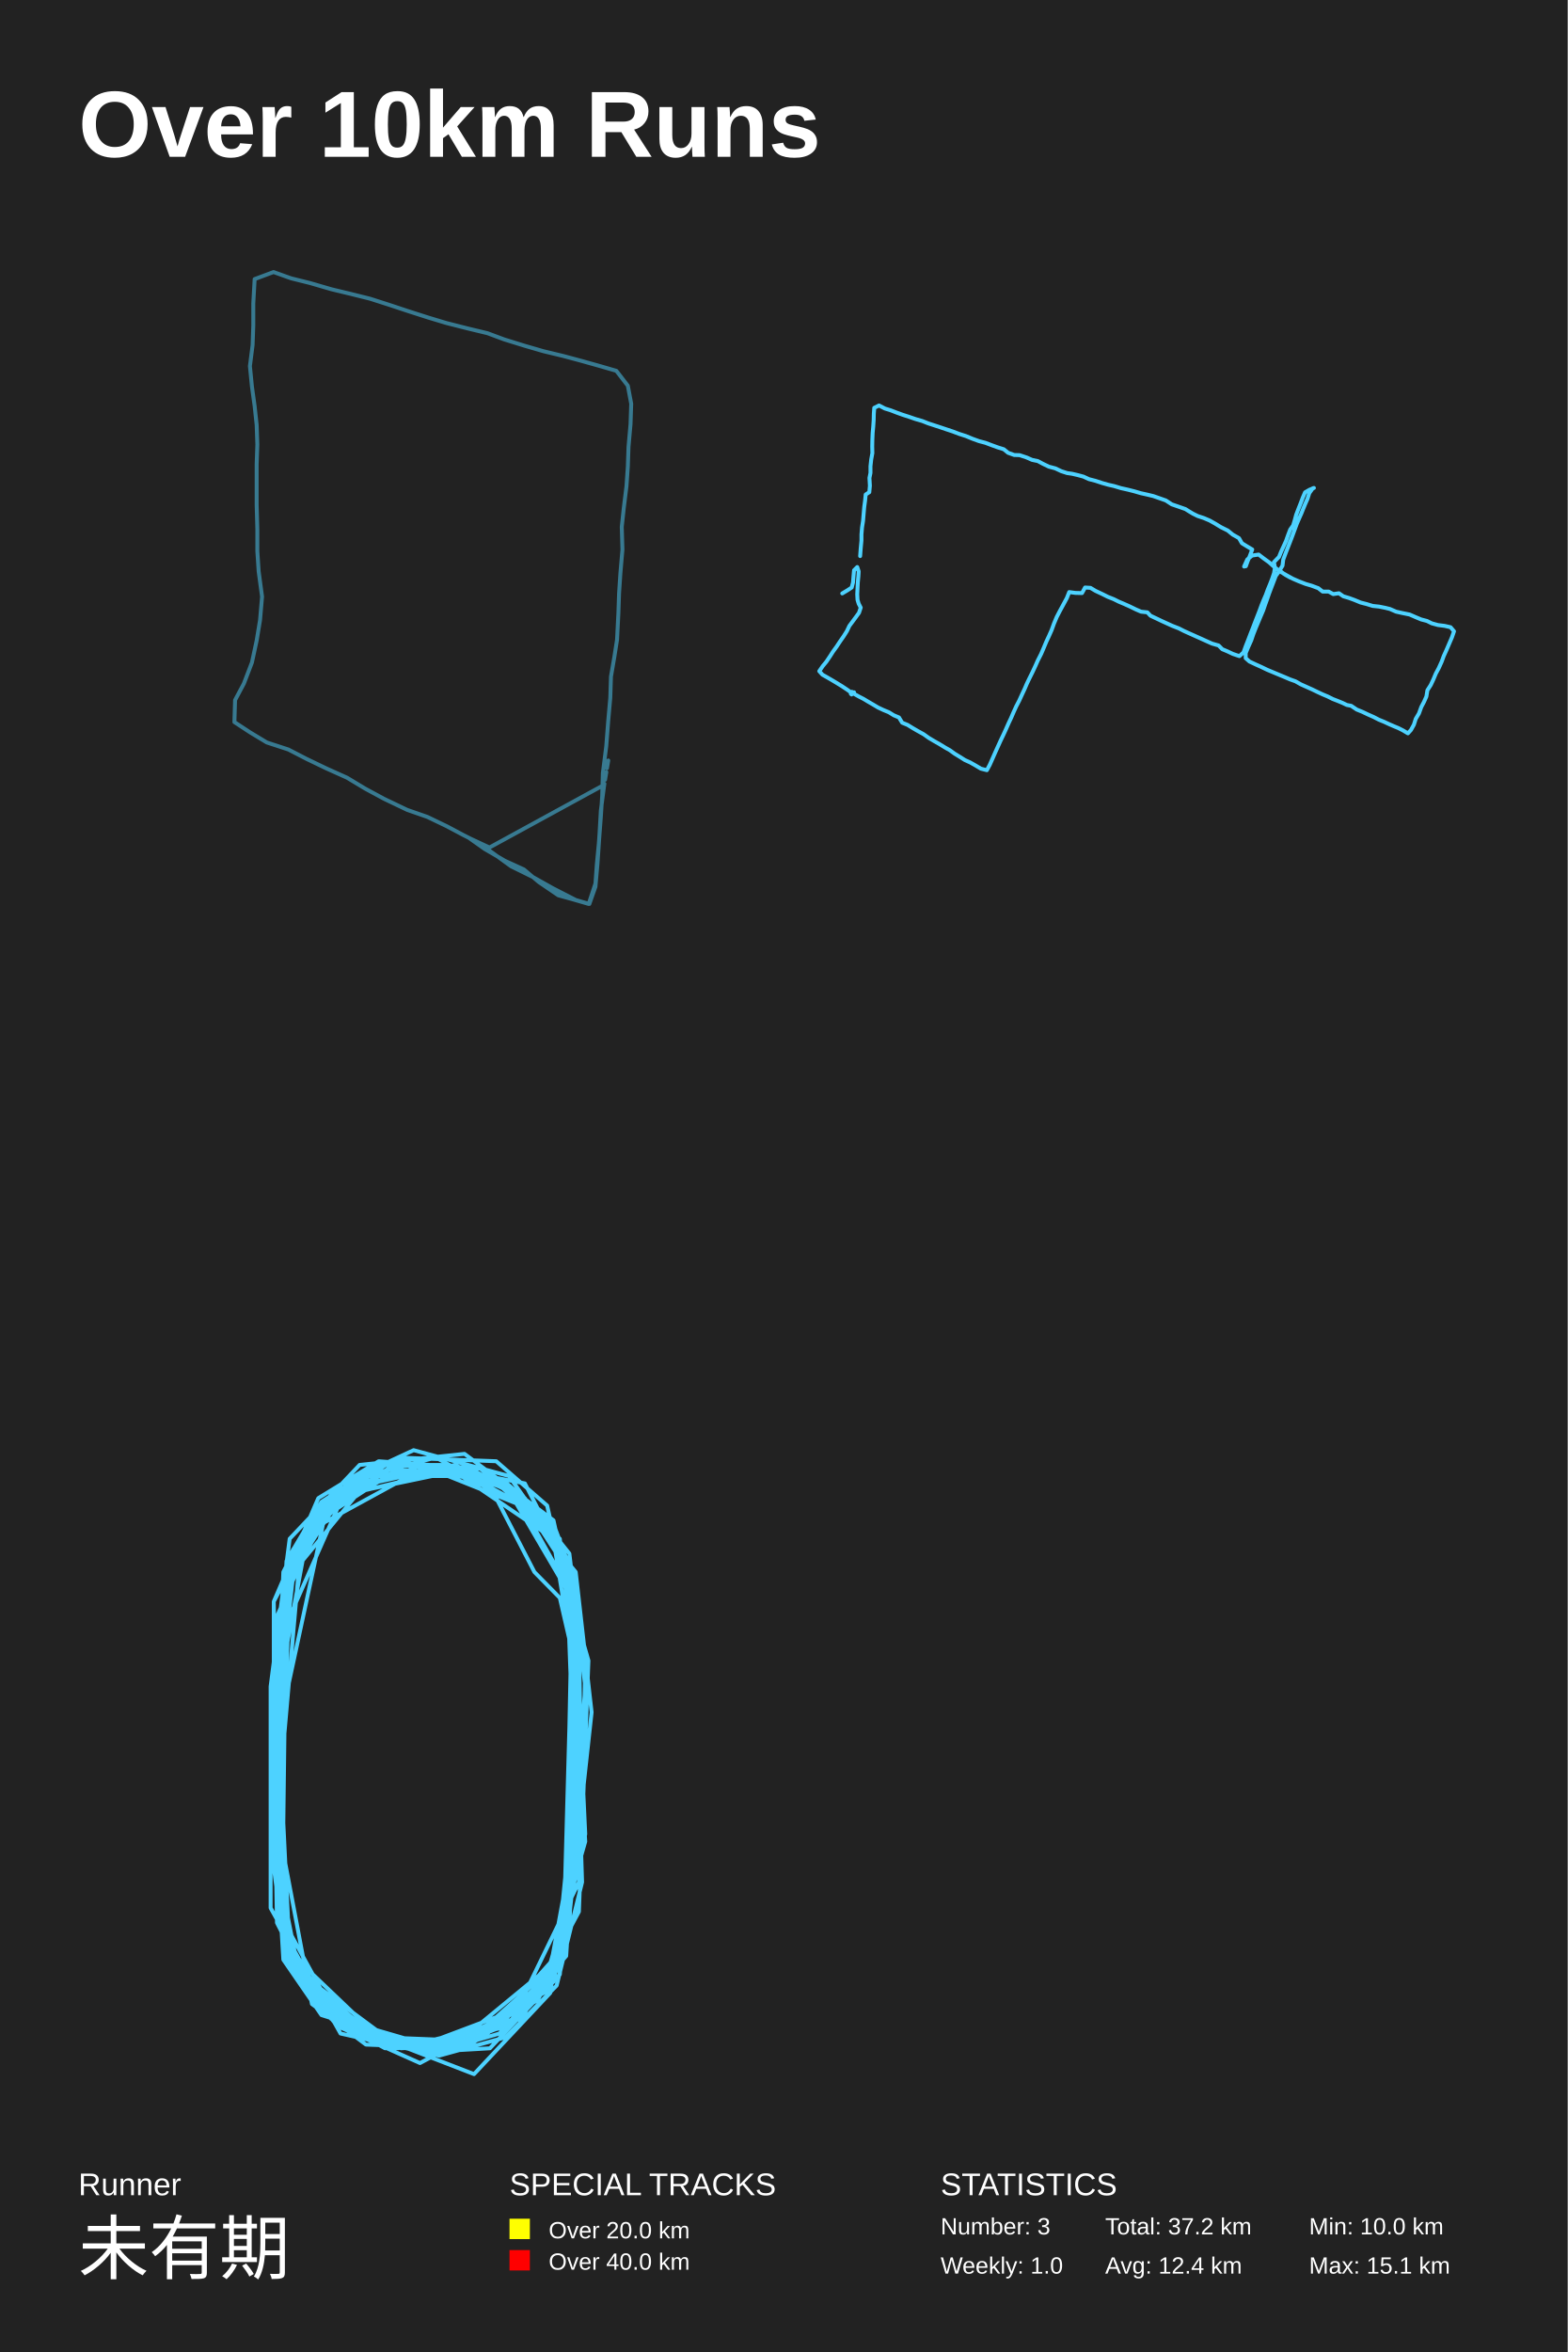
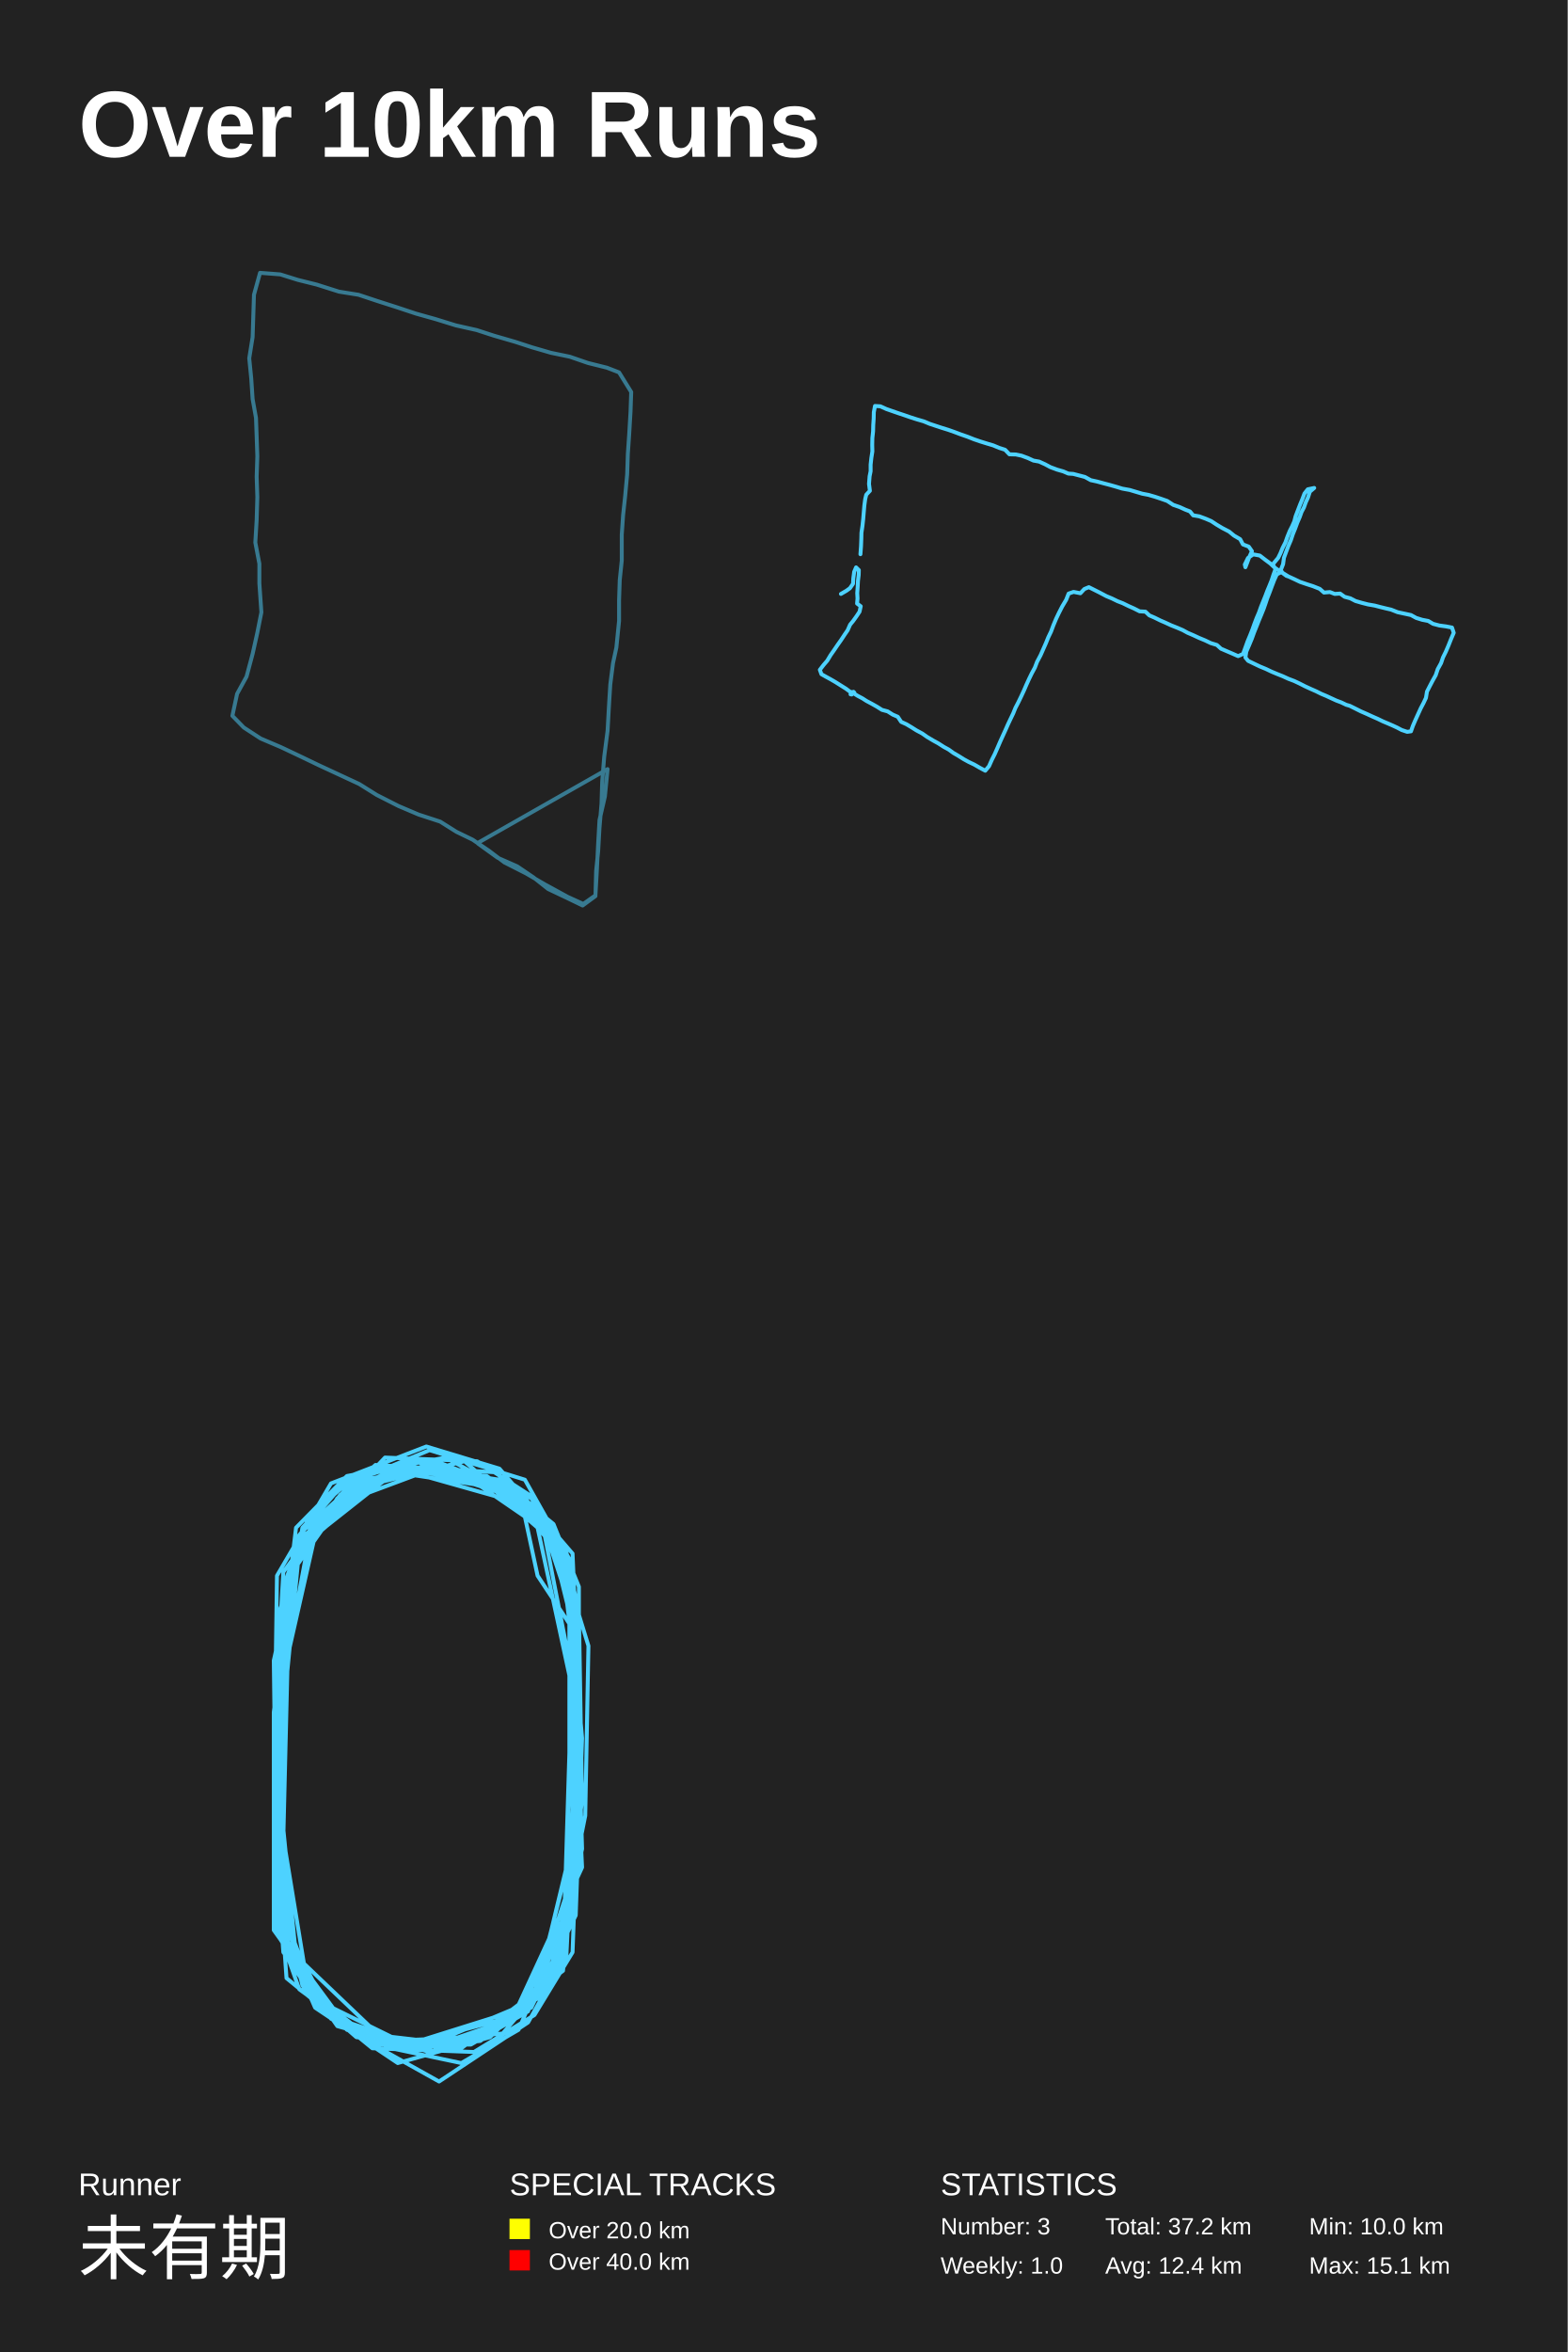
<svg xmlns="http://www.w3.org/2000/svg" baseProfile="full" height="300mm" version="1.1" viewBox="0,0,200,300" width="200mm">
  <defs />
  <rect fill="#222222" height="300" width="200" x="0" y="0" />
  <text fill="#FFFFFF" style="font-size:12px; font-family:Arial; font-weight:bold;" x="10" y="20">Over 10km Runs</text>
  <text fill="#FFFFFF" style="font-size:4px; font-family:Arial" x="10" y="280">Runner</text>
  <text fill="#FFFFFF" style="font-size:9px; font-family:Arial" x="10" y="290">未有期</text>
  <text fill="#FFFFFF" style="font-size:4px; font-family:Arial" x="65" y="280">SPECIAL TRACKS</text>
  <rect fill="yellow" height="2.6" width="2.6" x="65" y="283" />
  <text fill="#FFFFFF" style="font-size:3px; font-family:Arial" x="70" y="285.5">Over 20.0 km</text>
  <rect fill="red" height="2.6" width="2.6" x="65" y="287" />
  <text fill="#FFFFFF" style="font-size:3px; font-family:Arial" x="70" y="289.5">Over 40.0 km</text>
  <text fill="#FFFFFF" style="font-size:4px; font-family:Arial" x="120" y="280">STATISTICS</text>
  <text fill="#FFFFFF" style="font-size:3px; font-family:Arial" x="120" y="285">Number: 3</text>
  <text fill="#FFFFFF" style="font-size:3px; font-family:Arial" x="120" y="290">Weekly: 1.0</text>
  <text fill="#FFFFFF" style="font-size:3px; font-family:Arial" x="141" y="285">Total: 37.2 km</text>
  <text fill="#FFFFFF" style="font-size:3px; font-family:Arial" x="141" y="290">Avg: 12.4 km</text>
  <text fill="#FFFFFF" style="font-size:3px; font-family:Arial" x="167" y="285">Min: 10.0 km</text>
  <text fill="#FFFFFF" style="font-size:3px; font-family:Arial" x="167" y="290">Max: 15.1 km</text>
-   <polyline fill="none" opacity="0.5" points="77.6,97.001 77.084,100.101 76.653,103.4 76.481,106.4 76.223,110.2 75.964,113.1 75.19,115.3 73.468,114.8 70.54,113.3 68.044,111.9 65.202,110.5 63.136,109 61.07,107.5 59.09,106.5 57.023,105.4 54.526,104.2 51.944,103.3 49.016,101.9 46.606,100.601 44.281,99.201 41.612,98.001 39.115,96.801 36.791,95.601 34.036,94.701 31.883,93.401 29.903,92.101 29.989,89.301 31.108,87.201 32.141,84.501 32.744,81.701 33.175,79.101 33.433,76.101 33.002,72.901 32.83,70.301 32.83,67.501 32.744,64.401 32.744,61.801 32.744,59.201 32.83,56.701 32.744,54.201 32.486,51.801 32.141,49.301 31.883,46.7 32.228,44 32.314,41.5 32.314,38.7 32.486,35.6 34.897,34.7 37.135,35.5 39.546,36.1 42.301,36.9 44.798,37.5 47.208,38.1 49.705,38.9 52.116,39.7 54.613,40.5 56.937,41.2 59.692,41.9 62.189,42.5 64.341,43.3 66.924,44.1 69.335,44.8 71.832,45.4 74.07,46 76.567,46.7 78.633,47.3 80.097,49.201 80.528,51.501 80.441,54.101 80.183,57.001 80.097,59.501 79.925,62.001 79.58,64.801 79.322,67.201 79.408,70.101 79.15,73.101 78.978,75.701 78.892,78.201 78.72,81.601 78.375,83.801 77.945,86.301 77.859,89.001 77.6,91.901 77.342,95.201 76.911,98.601 76.825,101.5 76.653,104.2 76.395,107.6 76.137,110.3 75.964,112.7 75.103,115.3 73.037,114.7 71.229,114.2 68.732,112.5 66.838,110.9 64.428,109.8 61.845,108.3 59.864,106.9 62.447,108.1 77.084,100.101 76.653,103.4 76.481,106.4 76.223,110.2 75.964,113.1 75.19,115.3 73.468,114.8 70.54,113.3 68.044,111.9 65.202,110.5 63.136,109 61.07,107.5 59.09,106.5 57.023,105.4 54.526,104.2 51.944,103.3 49.016,101.9 46.606,100.601 44.281,99.201 41.612,98.001 39.115,96.801 36.791,95.601 34.036,94.701 31.883,93.401 29.903,92.101 29.989,89.301 31.108,87.201 32.141,84.501 32.744,81.701 33.175,79.101 33.433,76.101 33.002,72.901 32.83,70.301 32.83,67.501 32.744,64.401 32.744,61.801 32.744,59.201 32.83,56.701 32.744,54.201 32.486,51.801 32.141,49.301 31.883,46.7 32.228,44 32.314,41.5 32.314,38.7 32.486,35.6 34.897,34.7 37.135,35.5 39.546,36.1 42.301,36.9 44.798,37.5 47.208,38.1 49.705,38.9 52.116,39.7 54.613,40.5 56.937,41.2 59.692,41.9 62.189,42.5 64.341,43.3 66.924,44.1 69.335,44.8 71.832,45.4 74.07,46 76.567,46.7 78.633,47.3 80.097,49.201 80.528,51.501 80.441,54.101 80.183,57.001 80.097,59.501 79.925,62.001 79.58,64.801 79.322,67.201 79.408,70.101 79.15,73.101 78.978,75.701 78.892,78.201 78.72,81.601 78.375,83.801 77.945,86.301 77.859,89.001 77.6,91.901 77.342,95.201 76.911,98.601 76.825,101.5 76.653,104.2 76.395,107.6 76.137,110.3 75.964,112.7 75.103,115.3 73.037,114.7 71.229,114.2 68.732,112.5 66.838,110.9 64.428,109.8 61.845,108.3 59.864,106.9 62.447,108.1 77.084,100.101 76.653,103.4 76.481,106.4 76.223,110.2 75.964,113.1 75.19,115.3 73.468,114.8 70.54,113.3 68.044,111.9 65.202,110.5 63.136,109 61.07,107.5 59.09,106.5 57.023,105.4 54.526,104.2 51.944,103.3 49.016,101.9 46.606,100.601 44.281,99.201 41.612,98.001 39.115,96.801 36.791,95.601 34.036,94.701 31.883,93.401 29.903,92.101 29.989,89.301 31.108,87.201 32.141,84.501 32.744,81.701 33.175,79.101 33.433,76.101 33.002,72.901 32.83,70.301 32.83,67.501 32.744,64.401 32.744,61.801 32.744,59.201 32.83,56.701 32.744,54.201 32.486,51.801 32.141,49.301 31.883,46.7 32.228,44 32.314,41.5 32.314,38.7 32.486,35.6 34.897,34.7 37.135,35.5 39.546,36.1 42.301,36.9 44.798,37.5 47.208,38.1 49.705,38.9 52.116,39.7 54.613,40.5 56.937,41.2 59.692,41.9 62.189,42.5 64.341,43.3 66.924,44.1 69.335,44.8 71.832,45.4 74.07,46 76.567,46.7 78.633,47.3 80.097,49.201 80.528,51.501 80.441,54.101 80.183,57.001 80.097,59.501 79.925,62.001 79.58,64.801 79.322,67.201 79.408,70.101 79.15,73.101 78.978,75.701 78.892,78.201 78.72,81.601 78.375,83.801 77.945,86.301 77.859,89.001 77.6,91.901 77.342,95.201 76.911,98.601 76.825,101.5 76.653,104.2 76.395,107.6 76.137,110.3 75.964,112.7 75.103,115.3 73.037,114.7 71.229,114.2 68.732,112.5 66.838,110.9 64.428,109.8 61.845,108.3 59.864,106.9 62.447,108.1 77.084,100.101 76.653,103.4 76.481,106.4 76.223,110.2 75.964,113.1 75.19,115.3 73.468,114.8 70.54,113.3 68.044,111.9 65.202,110.5 63.136,109 61.07,107.5 59.09,106.5 57.023,105.4 54.526,104.2 51.944,103.3 49.016,101.9 46.606,100.601 44.281,99.201 41.612,98.001 39.115,96.801 36.791,95.601 34.036,94.701 31.883,93.401 29.903,92.101 29.989,89.301 31.108,87.201 32.141,84.501 32.744,81.701 33.175,79.101 33.433,76.101 33.002,72.901 32.83,70.301 32.83,67.501 32.744,64.401 32.744,61.801 32.744,59.201 32.83,56.701 32.744,54.201 32.486,51.801 32.141,49.301 31.883,46.7 32.228,44 32.314,41.5 32.314,38.7 32.486,35.6 34.897,34.7 37.135,35.5 39.546,36.1 42.301,36.9 44.798,37.5 47.208,38.1 49.705,38.9 52.116,39.7 54.613,40.5 56.937,41.2 59.692,41.9 62.189,42.5 64.341,43.3 66.924,44.1 69.335,44.8 71.832,45.4 74.07,46 76.567,46.7 78.633,47.3 80.097,49.201 80.528,51.501 80.441,54.101 80.183,57.001 80.097,59.501 79.925,62.001 79.58,64.801 79.322,67.201 79.408,70.101 79.15,73.101 78.978,75.701 78.892,78.201 78.72,81.601 78.375,83.801 77.945,86.301 77.859,89.001 77.6,91.901 77.342,95.201" stroke="#4DD2FF" stroke-dasharray="1,0.5" stroke-linecap="round" stroke-linejoin="round" stroke-width="0.5" />
-   <polyline fill="none" opacity="1" points="109.734,70.927 109.808,69.935 109.901,68.944 109.901,68.167 109.975,67.284 110.105,66.443 110.18,65.537 110.254,64.675 110.365,63.856 110.44,63.08 110.904,62.778 110.978,61.958 110.922,60.967 111.052,60.32 111.052,59.479 111.145,58.617 111.293,57.798 111.275,56.957 111.293,56.073 111.33,55.21 111.405,54.413 111.46,53.593 111.479,52.774 111.535,52.02 112.147,51.718 112.89,52.106 113.651,52.343 114.374,52.623 115.154,52.903 116.026,53.184 116.769,53.442 117.66,53.701 118.421,54.003 119.219,54.262 119.943,54.499 120.778,54.779 121.558,55.038 122.356,55.34 123.228,55.62 124.063,55.965 124.898,56.267 125.715,56.482 126.513,56.784 127.293,57.065 128.054,57.302 128.611,57.754 129.39,58.035 130.077,58.056 130.986,58.358 131.673,58.66 132.397,58.811 133.047,59.156 133.808,59.522 134.624,59.738 135.404,60.104 136.146,60.342 136.759,60.428 137.501,60.6 138.225,60.794 138.931,61.118 139.766,61.333 140.62,61.614 141.381,61.829 142.142,62.002 142.995,62.26 143.868,62.454 144.722,62.67 145.538,62.907 146.318,63.08 147.135,63.274 147.933,63.554 148.731,63.834 149.492,64.33 150.308,64.61 151.236,64.934 151.645,65.192 152.183,65.516 152.796,65.818 153.575,66.076 154.336,66.4 155.06,66.809 155.765,67.24 156.638,67.672 157.269,68.189 158.067,68.642 158.438,69.288 159.106,69.698 159.756,70.086 159.459,70.884 159.181,71.552 158.939,72.22 158.717,72.263 159.125,71.358 159.737,70.862 160.573,70.733 161.222,71.229 161.909,71.725 162.503,72.263 163.301,72.889 164.155,73.384 164.934,73.816 165.677,74.139 166.568,74.484 167.31,74.699 168.183,75.023 168.739,75.454 169.5,75.454 170.094,75.777 170.818,75.67 171.375,76.058 172.099,76.273 172.804,76.532 173.584,76.855 174.345,77.049 175.124,77.286 175.941,77.373 176.702,77.524 177.315,77.674 178.113,78.019 178.892,78.192 179.839,78.386 180.581,78.709 181.305,79.011 182.048,79.205 182.66,79.507 183.44,79.722 184.294,79.83 185.055,80.003 185.5,80.52 185.24,81.275 184.85,82.18 184.535,82.913 184.182,83.689 183.922,84.4 183.551,85.219 183.18,85.909 182.864,86.664 182.53,87.375 182.103,88.043 181.973,88.841 181.676,89.509 181.324,90.177 181.027,90.997 180.618,91.686 180.377,92.441 180.006,93.109 179.616,93.54 179.004,93.174 178.41,92.872 177.834,92.635 177.24,92.376 176.591,92.074 175.904,91.794 175.236,91.449 174.549,91.147 173.825,90.803 173.083,90.501 172.377,90.026 171.821,89.919 171.282,89.66 170.651,89.401 170.039,89.164 169.389,88.841 168.721,88.561 168.071,88.259 167.403,87.936 166.679,87.612 165.955,87.289 165.269,86.901 164.6,86.664 163.839,86.34 163.115,86.039 162.392,85.737 161.668,85.435 160.907,85.069 160.183,84.745 159.403,84.379 158.921,83.948 158.921,83.301 159.255,82.503 159.626,81.684 159.886,80.908 160.201,80.11 160.517,79.356 160.814,78.645 161.148,77.868 161.389,77.157 161.631,76.489 161.909,75.691 162.169,75.001 162.484,74.182 162.763,73.449 163.245,72.802 163.988,73.32 164.637,73.686 163.784,73.19 163.245,72.759 163.617,72.156 163.709,71.38 164.006,70.582 164.303,69.827 164.582,69.116 164.879,68.34 165.157,67.585 165.436,66.831 165.751,66.098 166.03,65.473 166.271,64.869 166.531,64.244 166.809,63.619 167.032,62.907 167.477,62.282 167.626,62.239 167.05,62.476 166.494,62.799 166.215,63.446 165.937,64.179 165.64,64.934 165.361,65.667 165.176,66.356 164.972,67.025 164.6,67.542 164.322,68.275 164.062,69.008 163.747,69.698 163.431,70.388 163.171,71.035 162.522,71.703 162.651,72.393 162.54,73.104 162.28,73.859 162.02,74.527 161.742,75.195 161.501,75.864 161.204,76.553 160.925,77.243 160.665,77.955 160.387,78.666 160.109,79.377 159.83,80.11 159.533,80.865 159.236,81.641 158.939,82.395 158.642,83.215 158.123,83.689 157.287,83.409 156.601,83.085 155.932,82.805 155.468,82.331 154.633,82.094 153.909,81.77 153.148,81.425 152.424,81.102 151.701,80.779 151.032,80.477 150.401,80.154 149.566,79.83 148.953,79.55 148.192,79.205 147.561,78.903 146.782,78.537 146.374,78.106 145.575,78.019 144.926,77.739 144.128,77.351 143.404,77.028 142.736,76.747 142.086,76.424 141.325,76.122 140.638,75.777 139.766,75.368 139.116,74.98 138.429,74.937 138.04,75.648 137.186,75.626 136.406,75.519 136.109,76.273 135.645,77.136 135.2,77.955 134.81,78.709 134.457,79.55 134.16,80.369 133.826,81.124 133.492,81.835 133.14,82.676 132.824,83.409 132.397,84.249 132.082,84.961 131.71,85.758 131.376,86.427 131.005,87.203 130.708,87.892 130.337,88.69 130.021,89.38 129.65,90.091 129.316,90.824 129,91.557 128.685,92.225 128.351,92.98 128.035,93.669 127.683,94.402 127.33,95.178 126.959,95.997 126.625,96.752 126.272,97.549 125.901,98.239 125.14,98.045 124.453,97.636 123.766,97.248 123.098,96.946 122.448,96.536 121.78,96.127 121.186,95.696 120.574,95.351 119.868,94.92 119.219,94.553 118.495,94.122 117.827,93.648 117.047,93.217 116.416,92.85 115.785,92.462 115.098,92.182 114.69,91.514 114.022,91.234 113.391,90.846 112.704,90.565 112.017,90.242 111.368,89.854 110.736,89.488 110.161,89.143 109.567,88.841 108.955,88.496 108.676,88.237 108.546,88.496 108.639,88.582 108.843,88.324 108.955,88.302 108.602,88.345 108.064,87.957 107.414,87.526 106.746,87.116 106.096,86.728 105.539,86.405 104.927,86.06 104.519,85.607 104.983,84.939 105.428,84.4 105.892,83.71 106.263,83.128 106.746,82.46 107.173,81.813 107.637,81.145 108.045,80.498 108.361,79.83 108.732,79.334 109.177,78.731 109.586,78.17 109.808,77.502 109.549,77.006 109.4,76.51 109.363,75.82 109.4,75.023 109.437,74.29 109.511,73.514 109.549,72.889 109.363,72.328 108.955,72.738 108.88,73.6 108.825,74.29 108.658,74.937 108.101,75.303 107.451,75.691" stroke="#4DD2FF" stroke-dasharray="none" stroke-linecap="round" stroke-linejoin="round" stroke-width="0.5" />
-   <polyline fill="none" opacity="1" points="74.26,231.122 74.665,212.285 70.611,193.919 59.257,185.442 45.877,186.855 36.956,196.273 34.524,215.111 34.524,243.366 43.444,259.378 56.014,262.204 64.529,259.849 71.016,253.256 74.26,240.07 73.449,214.169 71.422,196.273 61.285,187.326 48.31,186.384 40.606,191.093 34.929,204.279 35.335,232.535 36.551,250.43 51.148,261.262 60.068,260.791 70.611,252.785 74.26,235.361 73.854,208.047 70.205,194.861 62.907,188.738 49.932,186.384 42.228,190.622 37.362,197.686 35.335,216.052 35.335,242.425 37.362,251.372 43.039,258.436 55.608,261.733 63.718,259.378 72.233,249.488 73.854,223.587 72.638,200.983 68.583,192.977 61.285,187.326 48.31,186.855 41.011,191.564 36.551,199.099 35.335,225.942 36.551,247.605 41.011,255.611 48.31,260.791 57.23,261.262 65.34,257.965 72.233,247.134 73.044,220.762 72.233,198.628 64.934,188.267 52.77,184.971 44.66,188.738 36.146,208.047 34.929,223.116 35.335,245.25 40.606,255.611 50.337,261.262 58.041,260.791 70.611,250.43 74.665,233.948 73.449,208.047 69.8,192.035 63.312,186.384 50.743,185.913 40.2,192.506 36.146,200.512 34.929,229.709 36.146,249.959 41.011,257.023 56.014,261.733 70.205,253.727 74.26,233.477 73.044,200.983 69.394,193.448 55.608,185.913 44.66,188.738 36.551,199.099 34.929,228.297 36.146,248.547 43.444,258.436 50.743,261.262 66.556,257.494 73.854,243.837 75.071,211.814 70.611,196.273 58.852,188.267 47.093,188.267 40.606,193.448 34.929,204.279 34.929,238.186 36.551,250.43 49.121,260.791 61.69,259.849 72.233,248.076 74.665,215.111 72.638,198.157 67.367,191.564 60.068,187.326 46.688,188.267 37.767,197.686 35.74,215.582 35.74,241.483 36.956,250.43 42.228,257.494 49.121,261.262 61.69,259.849 71.016,250.901 73.449,229.239 72.638,202.866 66.556,192.035 54.797,187.326 46.688,189.209 38.173,199.57 35.74,227.355 36.551,249.488 41.417,256.552 52.77,261.262 64.934,258.436 73.854,240.07 73.449,222.646 72.233,200.041 67.367,192.506 59.257,188.267 50.743,187.797 43.039,191.564 36.146,202.395 35.74,228.768 36.146,246.663 39.389,254.669 45.877,259.849 54.392,261.733 62.501,261.262 71.422,251.843 73.449,229.709 73.044,211.343 70.205,193.919 59.257,188.267 49.526,187.326 42.228,192.035 37.362,200.041 35.74,217.936 36.551,247.605 41.011,255.14 47.499,259.849 56.014,260.791 64.123,257.965 69.8,251.843 74.665,234.89 72.638,203.337 65.745,191.564 58.041,187.326 46.282,190.151 39.389,194.861 36.146,212.285 35.335,238.186 37.362,250.901 46.282,259.849 58.447,260.791 68.989,253.727 72.638,246.192 73.449,221.704 73.449,201.925 70.611,194.39 64.123,188.738 51.553,186.855 41.417,193.448 36.146,217.936 36.146,246.663 42.228,257.494 53.175,261.733 60.474,264.558 70.205,254.198 72.638,236.773 73.044,210.872 71.422,203.808 68.178,200.512 62.096,188.738 49.932,187.326 42.633,191.564 36.146,202.395 35.335,232.064 39.795,255.611 46.688,260.791 58.852,261.262 71.016,250.43 73.449,225.942 73.449,201.925 66.961,189.209 54.797,186.855 41.011,194.39 36.956,201.925 35.74,234.89 36.146,247.134 43.039,257.494 54.392,260.791 65.745,257.494 71.422,250.901 73.854,226.413 73.044,201.454 66.961,191.093 59.663,187.326 43.85,190.622 36.551,200.512 35.335,232.535 36.146,248.547 43.039,258.436 53.581,263.145 68.583,255.14 72.233,248.076 75.476,218.407 73.449,200.512 64.934,190.151 57.23,186.855 49.121,186.855 41.822,191.564 35.335,206.163 35.74,239.599 38.173,251.843 47.499,259.849 55.608,261.262 66.961,256.081 71.827,249.488 72.638,220.291 73.044,200.512 65.745,190.622 58.041,186.855 43.039,190.151 36.551,200.041 36.146,232.535 36.956,249.018 48.31,259.849 60.068,260.32 69.8,253.256 73.449,233.477 73.449,204.279 71.422,196.744 65.745,190.151 53.986,186.855 42.633,191.093 37.362,197.686 35.74,221.233 36.551,245.721 42.228,256.081 52.77,261.262 67.772,255.611" stroke="#4DD2FF" stroke-dasharray="none" stroke-linecap="round" stroke-linejoin="round" stroke-width="0.5" />
+   <polyline fill="none" opacity="0.5" points="77.514,98.101 77.17,101.6 76.481,104.6 76.309,107.6 76.137,111.2 75.964,114.2 74.415,115.3 72.434,114.4 69.507,112.8 67.097,111.4 64.341,110 62.361,108.5 60.295,107.1 58.229,106.1 56.162,104.8 53.407,103.9 50.824,102.8 48.069,101.4 45.831,100.001 43.248,98.801 40.665,97.601 38.168,96.401 35.844,95.301 33.261,94.201 31.108,92.801 29.645,91.301 30.247,88.501 31.453,86.301 32.228,83.401 32.83,80.701 33.347,78.101 33.089,74.401 33.089,71.901 32.572,69.201 32.744,66.301 32.83,63.401 32.744,60.801 32.83,58.201 32.744,55.701 32.658,53.301 32.228,50.901 32.055,48.3 31.797,45.7 32.228,43 32.314,40.3 32.4,37.6 33.175,34.8 35.757,35 37.996,35.7 40.407,36.3 43.248,37.2 45.745,37.6 48.155,38.4 50.652,39.2 53.063,40 55.56,40.7 58.143,41.5 60.811,42.1 62.964,42.8 65.719,43.6 67.871,44.3 70.282,45 72.693,45.5 75.017,46.3 77.428,46.9 78.978,47.5 80.528,50.001 80.441,52.501 80.269,55.401 80.097,57.901 80.011,60.501 79.753,63.301 79.494,65.701 79.322,68.201 79.322,71.501 79.064,74.001 78.978,76.601 78.978,79.201 78.633,82.601 78.203,84.601 77.859,87.301 77.686,90.101 77.514,93.201 77.084,96.501 76.825,99.701 76.739,102.5 76.481,105.6 76.309,108.6 76.051,111.1 75.964,114.3 74.329,115.5 72.262,114.5 69.938,113.4 68.044,111.9 65.977,110.5 63.48,109.4 60.984,107.6 60.984,107.5 77.514,98.101 77.17,101.6 76.481,104.6 76.309,107.6 76.137,111.2 75.964,114.2 74.415,115.3 72.434,114.4 69.507,112.8 67.097,111.4 64.341,110 62.361,108.5 60.295,107.1 58.229,106.1 56.162,104.8 53.407,103.9 50.824,102.8 48.069,101.4 45.831,100.001 43.248,98.801 40.665,97.601 38.168,96.401 35.844,95.301 33.261,94.201 31.108,92.801 29.645,91.301 30.247,88.501 31.453,86.301 32.228,83.401 32.83,80.701 33.347,78.101 33.089,74.401 33.089,71.901 32.572,69.201 32.744,66.301 32.83,63.401 32.744,60.801 32.83,58.201 32.744,55.701 32.658,53.301 32.228,50.901 32.055,48.3 31.797,45.7 32.228,43 32.314,40.3 32.4,37.6 33.175,34.8 35.757,35 37.996,35.7 40.407,36.3 43.248,37.2 45.745,37.6 48.155,38.4 50.652,39.2 53.063,40 55.56,40.7 58.143,41.5 60.811,42.1 62.964,42.8 65.719,43.6 67.871,44.3 70.282,45 72.693,45.5 75.017,46.3 77.428,46.9 78.978,47.5 80.528,50.001 80.441,52.501 80.269,55.401 80.097,57.901 80.011,60.501 79.753,63.301 79.494,65.701 79.322,68.201 79.322,71.501 79.064,74.001 78.978,76.601 78.978,79.201 78.633,82.601 78.203,84.601 77.859,87.301 77.686,90.101 77.514,93.201 77.084,96.501 76.825,99.701 76.739,102.5 76.481,105.6 76.309,108.6 76.051,111.1 75.964,114.3 74.329,115.5 72.262,114.5 69.938,113.4 68.044,111.9 65.977,110.5 63.48,109.4 60.984,107.6 60.984,107.5 77.514,98.101 77.17,101.6 76.481,104.6 76.309,107.6 76.137,111.2 75.964,114.2 74.415,115.3 72.434,114.4 69.507,112.8 67.097,111.4 64.341,110 62.361,108.5 60.295,107.1 58.229,106.1 56.162,104.8 53.407,103.9 50.824,102.8 48.069,101.4 45.831,100.001 43.248,98.801 40.665,97.601 38.168,96.401 35.844,95.301 33.261,94.201 31.108,92.801 29.645,91.301 30.247,88.501 31.453,86.301 32.228,83.401 32.83,80.701 33.347,78.101 33.089,74.401 33.089,71.901 32.572,69.201 32.744,66.301 32.83,63.401 32.744,60.801 32.83,58.201 32.744,55.701 32.658,53.301 32.228,50.901 32.055,48.3 31.797,45.7 32.228,43 32.314,40.3 32.4,37.6 33.175,34.8 35.757,35 37.996,35.7 40.407,36.3 43.248,37.2 45.745,37.6 48.155,38.4 50.652,39.2 53.063,40 55.56,40.7 58.143,41.5 60.811,42.1 62.964,42.8 65.719,43.6 67.871,44.3 70.282,45 72.693,45.5 75.017,46.3 77.428,46.9 78.978,47.5 80.528,50.001 80.441,52.501 80.269,55.401 80.097,57.901 80.011,60.501 79.753,63.301 79.494,65.701 79.322,68.201 79.322,71.501 79.064,74.001 78.978,76.601 78.978,79.201 78.633,82.601 78.203,84.601 77.859,87.301 77.686,90.101 77.514,93.201 77.084,96.501 76.825,99.701 76.739,102.5 76.481,105.6 76.309,108.6 76.051,111.1 75.964,114.3 74.329,115.5 72.262,114.5 69.938,113.4 68.044,111.9 65.977,110.5 63.48,109.4 60.984,107.6 60.984,107.5 77.514,98.101 77.17,101.6 76.481,104.6 76.309,107.6 76.137,111.2 75.964,114.2 74.415,115.3 72.434,114.4 69.507,112.8 67.097,111.4 64.341,110 62.361,108.5 60.295,107.1 58.229,106.1 56.162,104.8 53.407,103.9 50.824,102.8 48.069,101.4 45.831,100.001 43.248,98.801 40.665,97.601 38.168,96.401 35.844,95.301 33.261,94.201 31.108,92.801 29.645,91.301 30.247,88.501 31.453,86.301 32.228,83.401 32.83,80.701 33.347,78.101 33.089,74.401 33.089,71.901 32.572,69.201 32.744,66.301 32.83,63.401 32.744,60.801 32.83,58.201 32.744,55.701 32.658,53.301 32.228,50.901 32.055,48.3 31.797,45.7 32.228,43 32.314,40.3 32.4,37.6 33.175,34.8 35.757,35 37.996,35.7 40.407,36.3 43.248,37.2 45.745,37.6 48.155,38.4 50.652,39.2 53.063,40 55.56,40.7 58.143,41.5 60.811,42.1 62.964,42.8 65.719,43.6 67.871,44.3 70.282,45 72.693,45.5 75.017,46.3 77.428,46.9 78.978,47.5 80.528,50.001 80.441,52.501 80.269,55.401 80.097,57.901 80.011,60.501 79.753,63.301 79.494,65.701 79.322,68.201 79.322,71.501 79.064,74.001 78.978,76.601 78.978,79.201 78.633,82.601 78.203,84.601 77.859,87.301 77.686,90.101 77.514,93.201" stroke="#4DD2FF" stroke-dasharray="1,0.5" stroke-linecap="round" stroke-linejoin="round" stroke-width="0.5" />
+   <polyline fill="none" opacity="1" points="109.771,70.69 109.846,69.676 109.883,68.706 109.901,67.952 110.031,67.068 110.124,66.206 110.198,65.322 110.272,64.459 110.384,63.64 110.514,63.101 110.978,62.605 110.866,61.721 110.941,60.751 111.071,60.104 111.071,59.264 111.163,58.423 111.293,57.582 111.275,56.741 111.293,55.879 111.386,55.016 111.405,54.219 111.46,53.399 111.479,52.58 111.627,51.782 112.314,51.825 113.075,52.17 113.818,52.429 114.56,52.688 115.34,52.947 116.212,53.248 116.954,53.486 117.845,53.744 118.625,54.068 119.404,54.326 120.128,54.564 120.964,54.822 121.762,55.103 122.56,55.404 123.432,55.706 124.249,56.03 125.066,56.31 125.901,56.569 126.699,56.806 127.478,57.129 128.221,57.366 128.778,57.948 129.594,57.97 130.318,58.121 131.135,58.423 131.84,58.746 132.564,58.876 133.325,59.22 134.012,59.587 134.884,59.91 135.645,60.126 136.295,60.406 136.926,60.449 137.668,60.643 138.411,60.837 139.153,61.247 139.951,61.42 140.824,61.657 141.566,61.851 142.401,62.088 143.181,62.325 144.128,62.497 144.926,62.735 145.724,62.972 146.522,63.123 147.339,63.36 148.118,63.619 148.916,63.899 149.677,64.395 150.494,64.675 151.199,64.998 151.812,65.235 152.22,65.731 153,65.861 153.816,66.162 154.522,66.464 155.209,66.917 155.932,67.348 156.805,67.801 157.436,68.318 158.215,68.771 158.568,69.439 159.31,69.72 159.719,70.302 159.348,71.121 159.125,71.725 158.884,72.35 158.809,72.005 159.218,71.164 159.886,70.711 160.721,70.862 161.389,71.38 162.058,71.875 162.633,72.414 163.524,73.018 164.341,73.514 165.139,73.88 165.863,74.225 166.753,74.527 167.496,74.764 168.368,75.109 168.907,75.583 169.668,75.519 170.28,75.756 170.967,75.713 171.542,76.122 172.266,76.316 172.934,76.661 173.751,76.898 174.512,77.092 175.384,77.243 176.127,77.437 176.832,77.61 177.482,77.761 178.298,78.084 179.096,78.256 180.006,78.451 180.674,78.817 181.435,79.054 182.215,79.205 182.827,79.571 183.644,79.787 184.461,79.895 185.24,80.046 185.463,80.714 185.129,81.49 184.776,82.374 184.461,83.107 184.089,83.861 183.848,84.573 183.421,85.349 183.161,86.125 182.772,86.815 182.4,87.526 182.048,88.216 181.918,89.013 181.602,89.682 181.25,90.35 180.897,91.126 180.563,91.859 180.247,92.592 180.006,93.281 179.523,93.346 178.818,93.109 178.243,92.807 177.686,92.549 177.092,92.29 176.424,92.01 175.755,91.686 175.069,91.385 174.363,91.061 173.621,90.738 172.934,90.393 172.192,90.026 171.746,89.897 171.115,89.595 170.484,89.358 169.872,89.078 169.222,88.776 168.554,88.496 167.904,88.173 167.217,87.871 166.512,87.548 165.788,87.181 165.102,86.858 164.359,86.577 163.654,86.254 162.948,85.974 162.225,85.672 161.501,85.327 160.721,85.004 159.997,84.659 159.236,84.292 158.884,83.861 158.995,83.128 159.348,82.309 159.7,81.469 159.997,80.649 160.294,79.916 160.591,79.162 160.888,78.451 161.204,77.674 161.445,76.985 161.668,76.316 161.983,75.519 162.262,74.764 162.559,73.988 162.893,73.255 163.468,72.975 164.118,73.449 164.378,73.535 163.617,73.061 163.394,72.716 163.691,71.962 163.802,71.142 164.081,70.388 164.359,69.655 164.675,68.922 164.934,68.146 165.231,67.413 165.51,66.658 165.825,65.925 166.048,65.3 166.345,64.74 166.586,64.071 166.865,63.468 167.106,62.713 167.663,62.239 167.459,62.282 166.846,62.411 166.419,62.95 166.159,63.64 165.863,64.352 165.566,65.128 165.287,65.861 165.12,66.507 164.842,67.133 164.545,67.715 164.248,68.448 163.988,69.181 163.617,69.914 163.357,70.56 163.06,71.164 162.373,71.983 162.726,72.587 162.466,73.298 162.225,74.031 161.965,74.678 161.686,75.346 161.426,76.036 161.148,76.726 160.87,77.416 160.61,78.149 160.313,78.839 160.034,79.571 159.775,80.304 159.478,81.059 159.162,81.813 158.884,82.589 158.587,83.409 157.956,83.689 157.12,83.322 156.415,83.021 155.765,82.74 155.246,82.266 154.466,82.029 153.742,81.684 152.963,81.361 152.22,81.016 151.515,80.714 150.884,80.369 150.179,80.067 149.418,79.766 148.675,79.421 148.025,79.14 147.283,78.774 146.633,78.494 146.132,78.019 145.39,77.976 144.666,77.61 143.942,77.286 143.237,76.941 142.569,76.683 141.863,76.338 141.139,76.036 140.286,75.583 139.599,75.238 138.912,74.894 138.337,75.131 137.835,75.67 136.963,75.497 136.332,75.713 136.016,76.51 135.515,77.351 135.107,78.149 134.736,78.925 134.383,79.766 134.086,80.563 133.734,81.296 133.437,82.029 133.065,82.87 132.75,83.581 132.304,84.422 132.026,85.155 131.618,85.909 131.283,86.599 130.931,87.375 130.634,88.065 130.263,88.862 129.929,89.552 129.539,90.307 129.26,90.997 128.908,91.729 128.592,92.398 128.258,93.152 127.942,93.842 127.608,94.575 127.274,95.351 126.903,96.191 126.532,96.924 126.179,97.722 125.697,98.304 125.01,97.937 124.305,97.528 123.581,97.183 122.95,96.838 122.263,96.407 121.632,96.041 121.038,95.609 120.407,95.265 119.701,94.812 119.07,94.467 118.272,93.993 117.66,93.562 116.899,93.152 116.286,92.764 115.637,92.376 114.968,92.074 114.541,91.428 113.892,91.147 113.242,90.738 112.518,90.544 111.869,90.134 111.219,89.768 110.532,89.401 110.031,89.078 109.419,88.755 108.862,88.41 108.658,88.28 108.509,88.561 108.658,88.582 108.88,88.237 108.992,88.345 108.453,88.237 107.934,87.849 107.247,87.418 106.597,87.009 105.966,86.642 105.372,86.319 104.797,85.995 104.593,85.435 105.075,84.81 105.539,84.271 105.966,83.56 106.375,82.978 106.857,82.266 107.284,81.663 107.767,80.93 108.138,80.391 108.453,79.679 108.843,79.205 109.289,78.58 109.66,78.019 109.808,77.33 109.344,76.985 109.4,76.338 109.363,75.648 109.419,74.85 109.456,74.117 109.549,73.341 109.567,72.716 109.214,72.371 108.973,72.932 108.862,73.773 108.825,74.462 108.435,75.023 107.989,75.346 107.284,75.756" stroke="#4DD2FF" stroke-dasharray="none" stroke-linecap="round" stroke-linejoin="round" stroke-width="0.5" />
+   <polyline fill="none" opacity="1" points="73.854,216.994 73.044,198.157 63.718,187.326 54.392,184.5 42.228,189.209 35.335,200.983 34.929,229.239 36.551,252.314 47.499,261.262 60.474,261.733 68.178,257.023 73.044,249.018 73.854,227.355 72.638,200.512 68.989,192.506 56.825,185.913 44.255,188.267 37.767,194.861 34.929,218.407 34.929,246.192 43.039,257.494 55.608,261.733 67.772,256.081 73.449,244.308 74.26,221.704 72.233,198.628 66.961,191.564 54.392,186.384 45.877,187.797 39.389,193.448 36.146,202.395 35.335,229.239 35.74,247.134 39.795,255.14 47.093,260.791 60.068,260.791 67.367,256.552 73.854,236.773 73.449,209.93 71.016,196.744 65.34,189.68 52.77,186.384 44.255,188.738 38.578,194.861 35.74,212.285 35.74,239.128 38.173,251.843 44.255,258.907 52.77,261.262 61.285,260.32 68.178,254.669 73.449,233.948 73.449,207.105 68.178,191.093 60.879,186.384 49.121,185.913 40.2,195.331 36.551,211.814 35.335,238.186 36.146,249.018 43.444,257.965 54.392,261.262 65.34,257.494 74.26,238.186 73.449,221.233 73.044,199.57 66.961,188.738 54.797,184.971 43.444,189.68 37.767,196.273 35.335,213.227 35.335,245.721 38.173,253.727 47.904,260.791 64.123,259.378 72.233,249.959 73.854,216.994 71.422,196.744 63.312,187.797 47.904,186.855 38.578,195.331 34.929,211.814 35.335,244.779 40.606,255.611 47.093,260.32 58.852,261.262 71.827,251.372 74.26,227.826 72.638,199.57 65.745,191.564 50.743,187.326 43.444,190.622 36.146,200.512 34.929,221.233 35.335,246.663 41.822,257.023 53.581,261.262 68.178,255.14 73.854,231.593 73.854,202.395 70.611,194.39 63.718,188.738 51.148,186.855 43.039,191.093 36.551,201.925 35.74,228.768 36.146,245.721 38.984,254.198 45.471,259.849 57.636,261.262 65.34,257.494 73.044,242.425 73.449,216.052 69.394,195.331 62.907,189.68 50.337,187.797 40.2,195.802 36.146,213.698 35.74,240.541 38.578,253.256 48.31,260.791 61.285,259.849 70.611,252.314 74.26,235.832 73.449,208.989 70.205,195.802 63.718,189.68 54.797,187.326 46.282,188.738 39.795,194.39 35.74,216.052 35.74,241.954 37.362,250.901 42.228,257.494 49.932,261.262 58.852,263.145 66.15,258.907 73.044,242.895 73.044,225 72.638,202.395 67.367,191.564 54.392,187.326 45.471,189.209 38.984,195.802 36.146,204.75 35.74,234.419 38.173,251.843 44.255,257.965 51.959,260.791 60.068,259.849 67.367,255.14 71.827,248.076 73.854,219.349 68.583,194.861 62.096,189.209 53.986,187.797 42.633,192.035 37.362,199.099 35.74,225 35.74,246.663 42.633,257.494 50.337,261.262 66.15,257.023 71.422,250.43 74.26,229.709 73.854,205.692 72.233,198.157 67.772,191.093 55.608,186.384 44.255,190.622 36.956,200.983 36.146,234.419 39.389,254.198 45.066,259.378 56.014,265.5 67.367,257.965 71.827,249.959 72.638,223.587 72.638,207.105 68.583,200.983 66.961,193.448 58.041,187.326 45.877,188.738 37.767,198.628 35.335,219.349 36.146,248.547 43.039,258.436 54.797,261.733 66.15,257.023 73.044,242.425 73.854,209.459 72.233,197.686 59.257,186.384 47.904,189.209 38.173,197.686 36.146,218.407 35.74,242.895 40.2,254.669 46.282,259.378 58.447,260.791 68.989,254.669 73.449,242.895 73.044,209.459 71.827,197.686 63.718,188.738 51.148,187.326 38.173,196.744 35.74,216.523 35.335,244.779 40.2,256.081 50.743,263.145 62.501,259.849 70.611,251.843 74.665,231.593 75.071,209.93 71.016,196.744 61.285,188.267 52.77,186.384 45.066,188.738 37.362,198.157 35.74,223.116 36.551,248.076 43.85,257.965 51.148,260.791 59.663,260.32 69.8,253.256 73.449,237.244 73.449,204.279 71.016,196.744 62.096,188.267 50.337,187.326 38.173,196.273 35.74,216.523 36.146,245.25 41.417,255.611 51.959,260.791 66.961,256.081 71.827,249.488 73.044,216.994 73.044,200.512 68.583,192.977 62.096,188.267 49.932,187.326 39.795,194.39 35.74,205.221 35.74,229.239 37.767,249.488 49.121,260.32 60.879,259.849" stroke="#4DD2FF" stroke-dasharray="none" stroke-linecap="round" stroke-linejoin="round" stroke-width="0.5" />
</svg>
